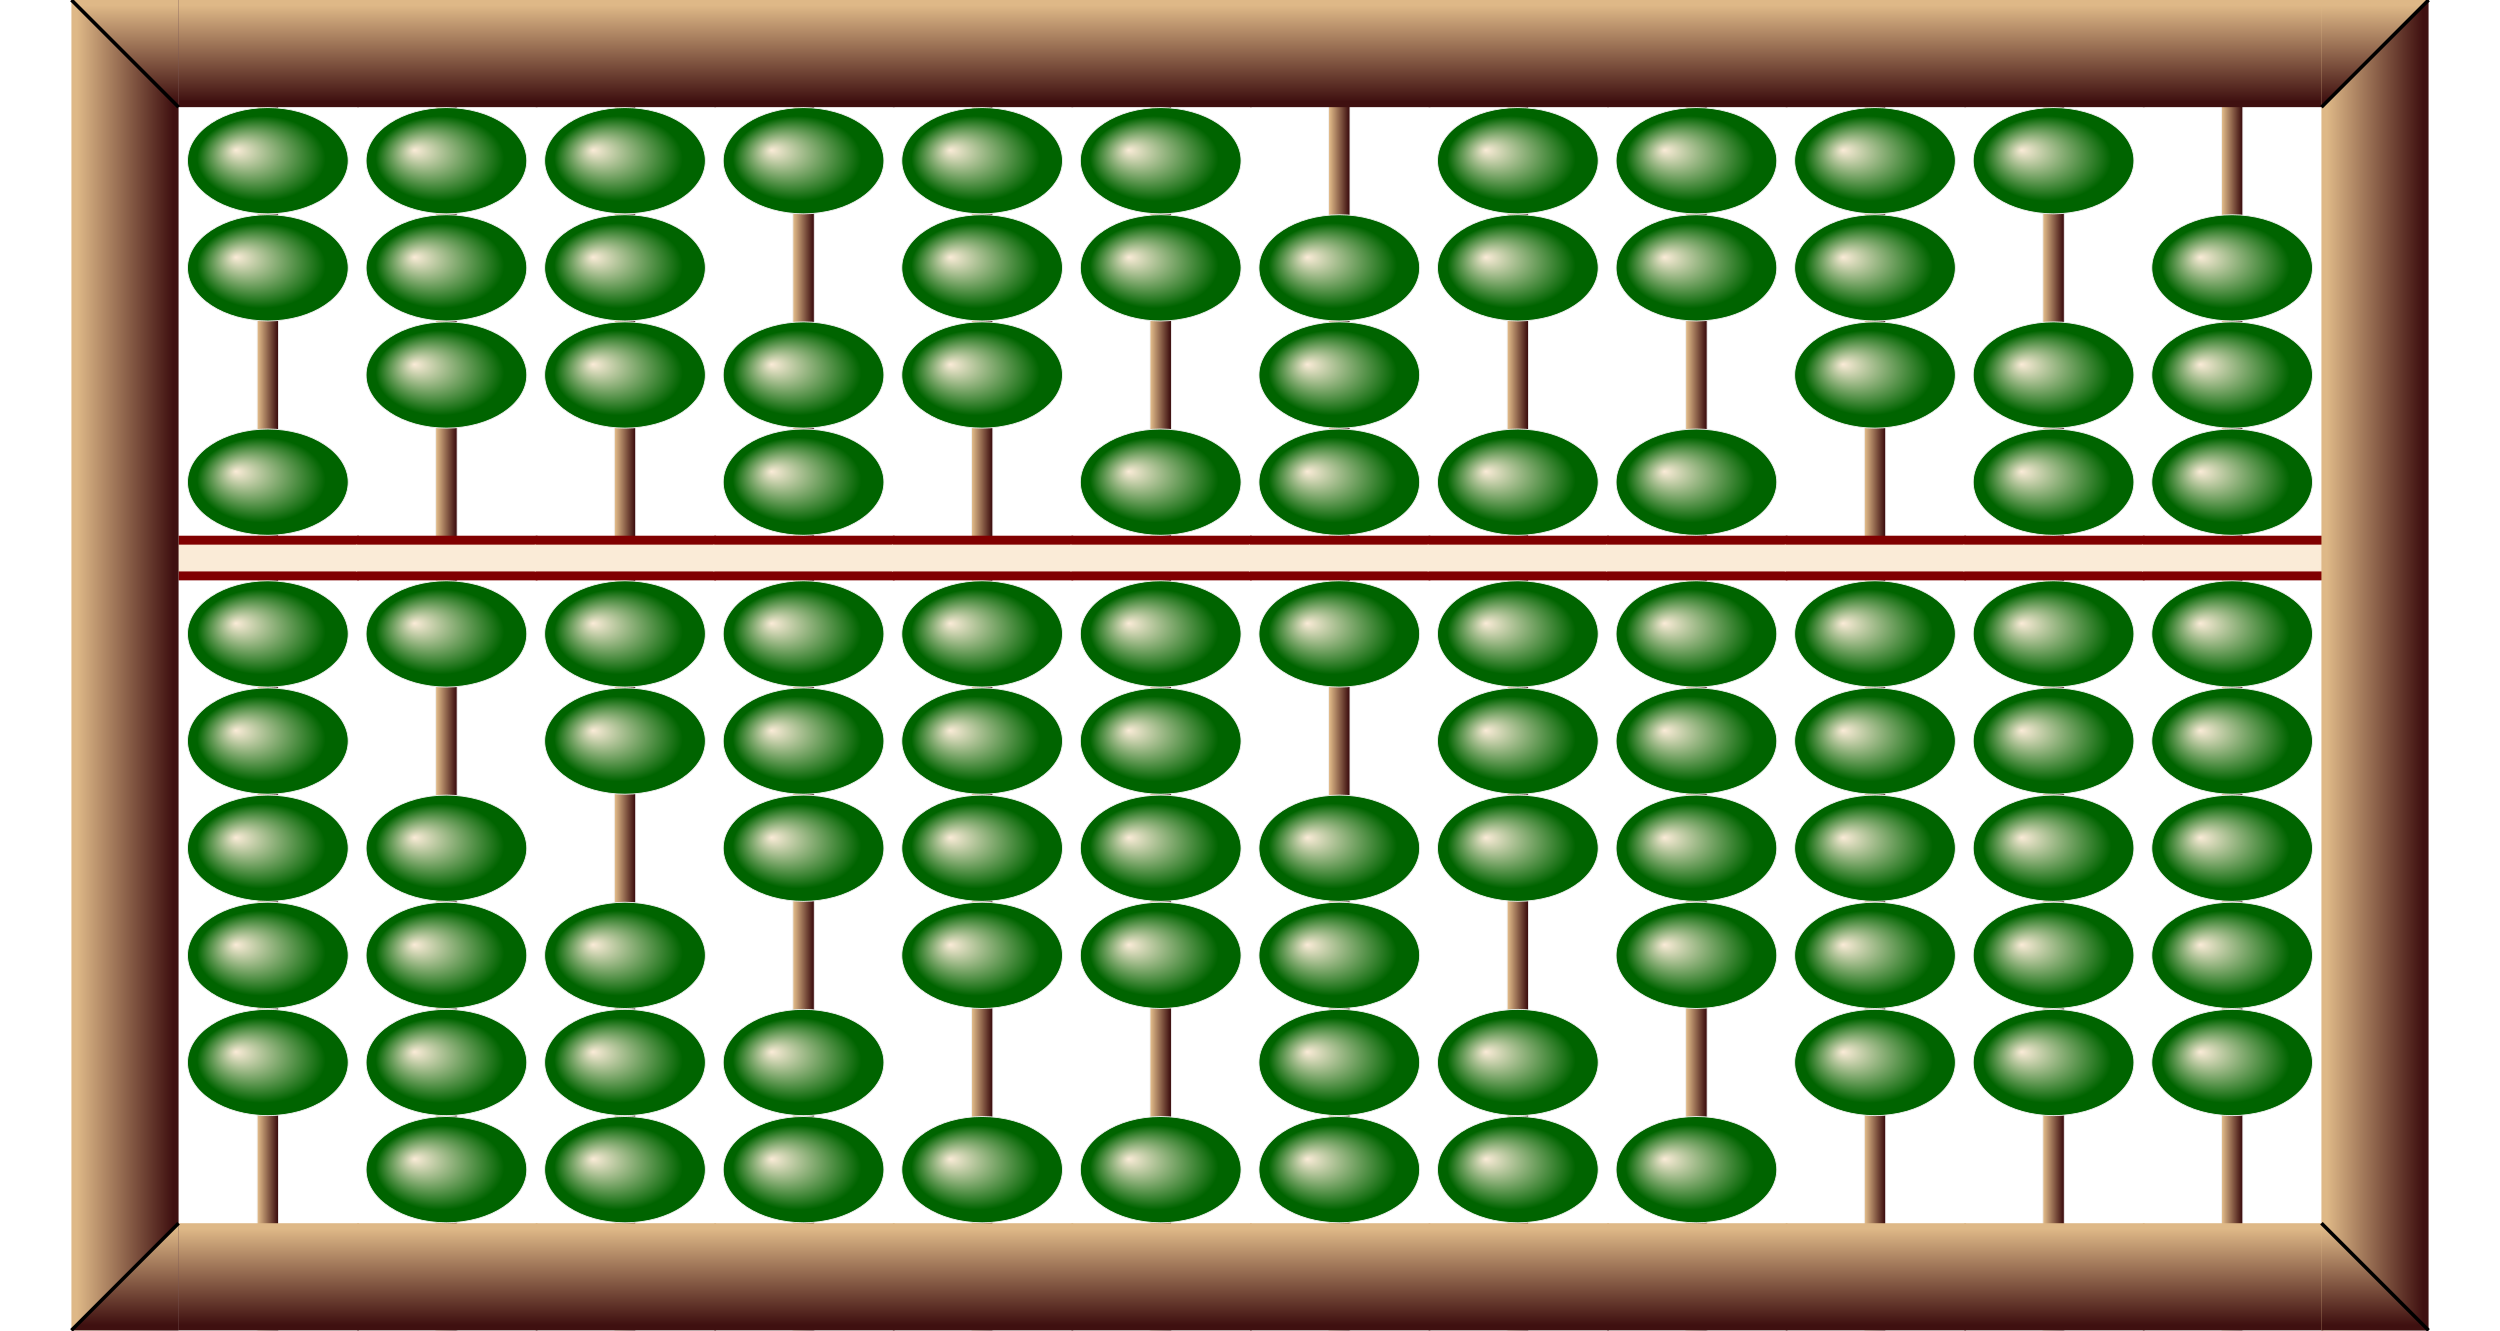
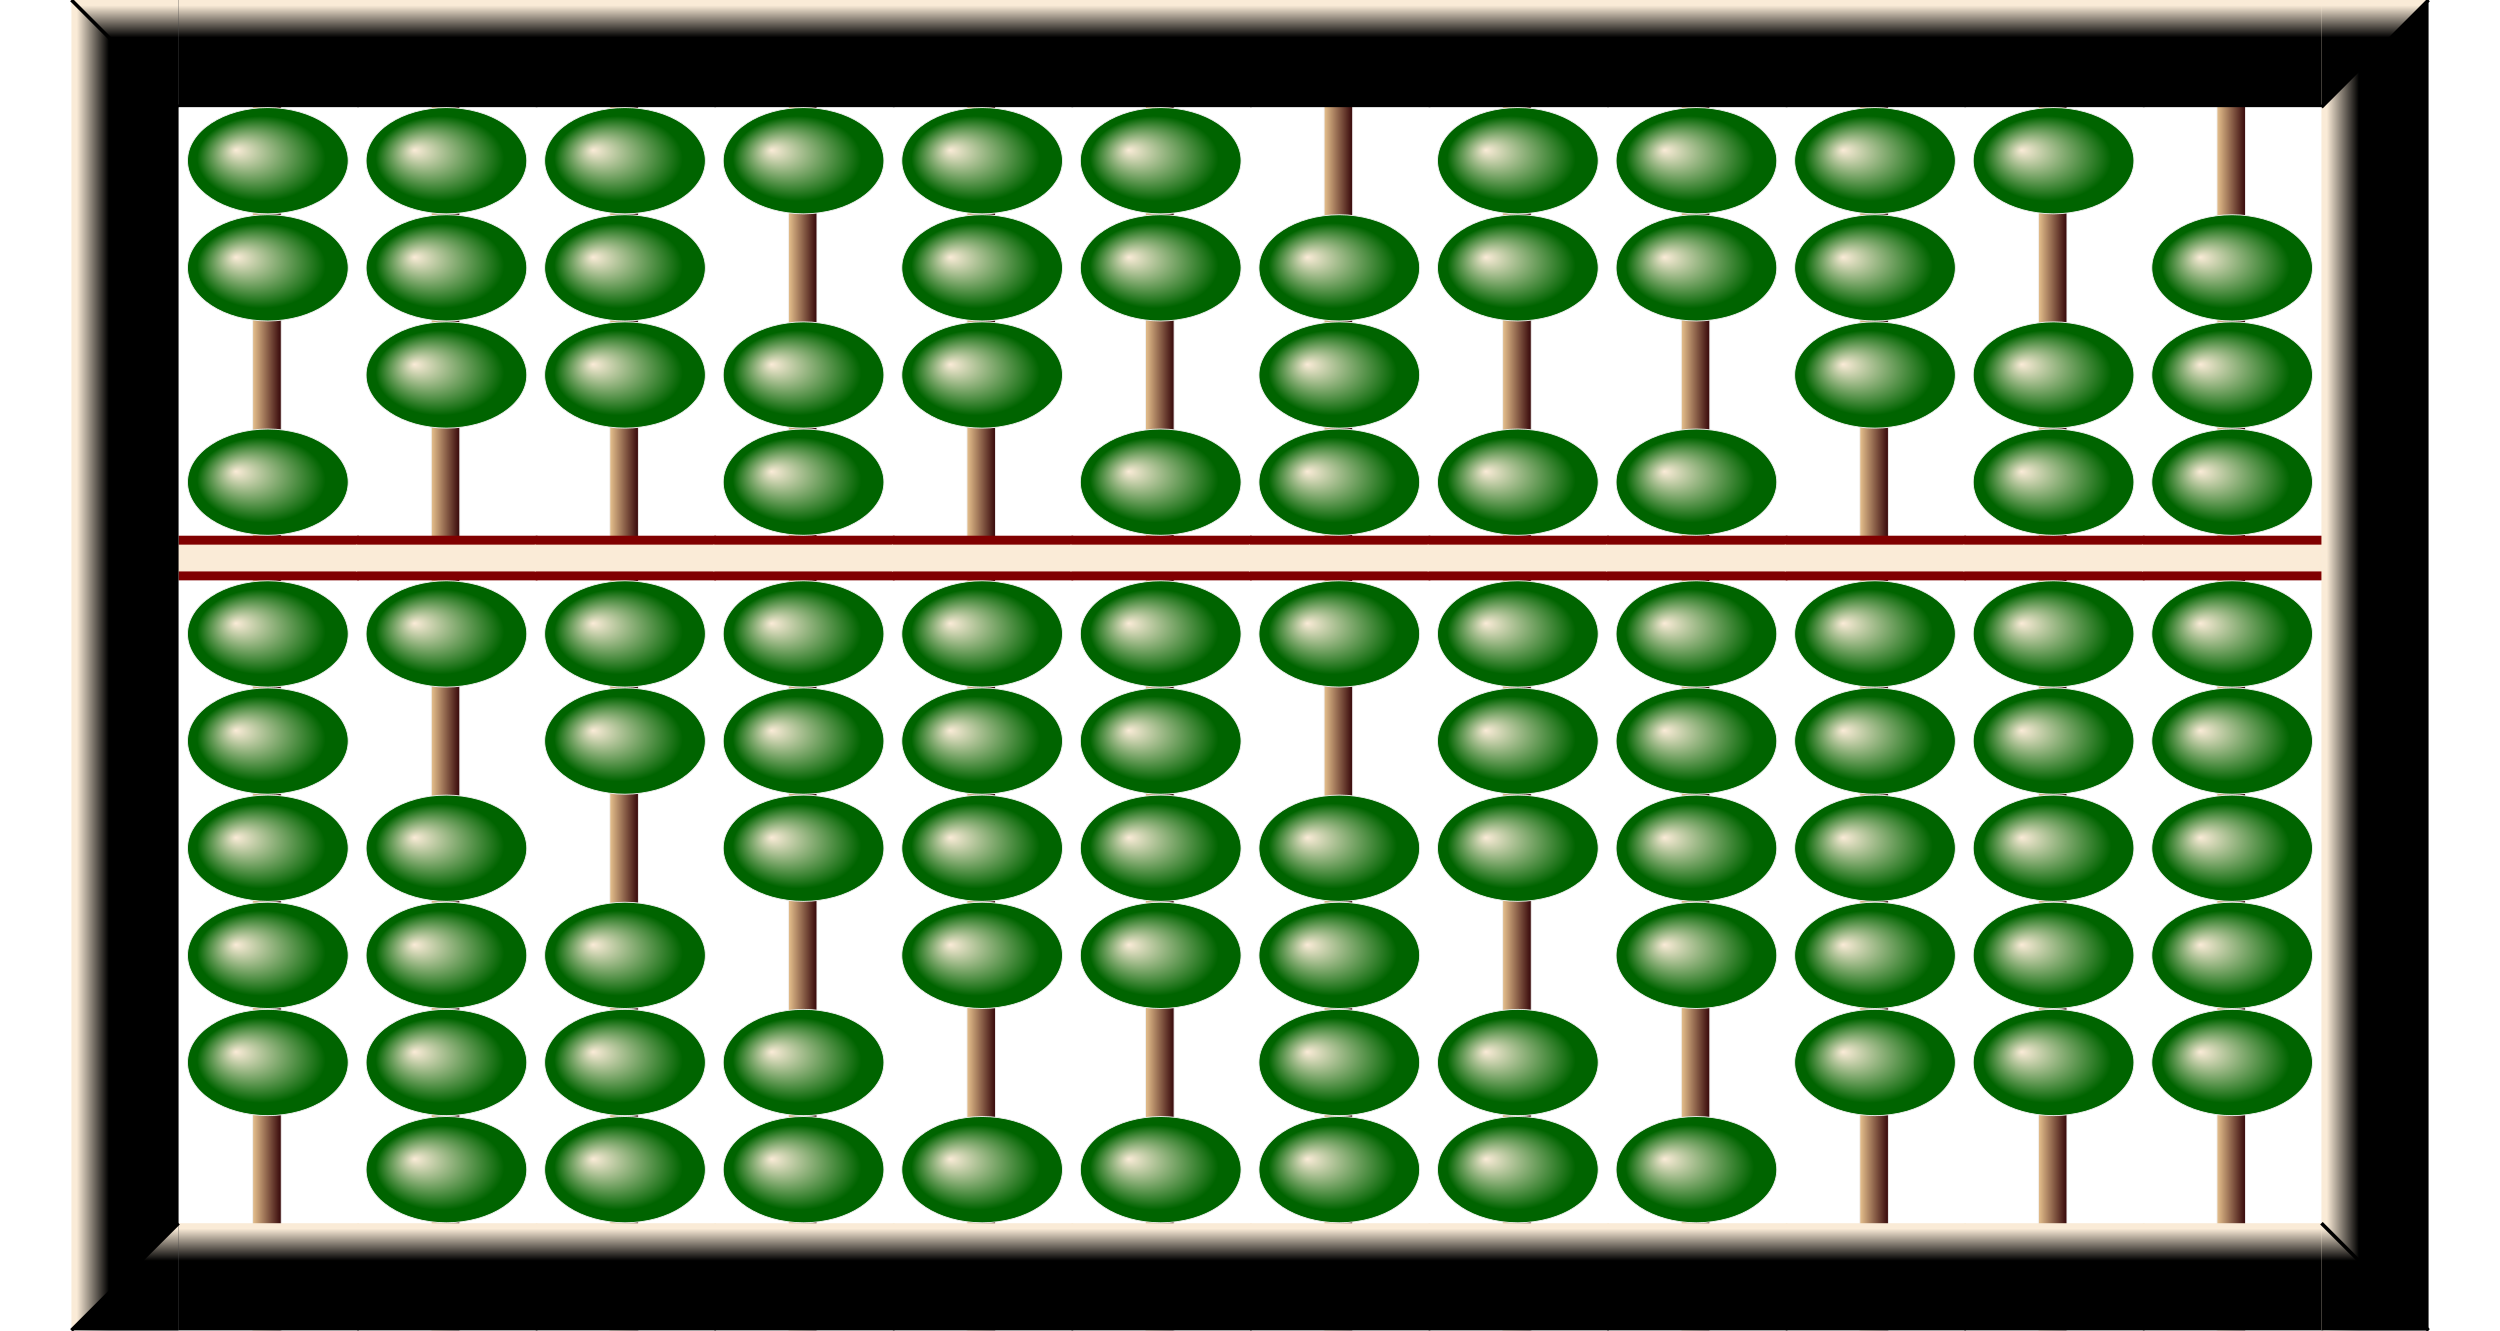
<svg xmlns="http://www.w3.org/2000/svg" x="0px" y="0px" width="700.0px" height="372.5px" viewBox="0 0 2800 1490">
+   <style>
+ .names {;
+ font: bold 80px mono;
+ fill: Gold;
+ }
+ </style>
  <defs>
    <radialGradient id="grad1" cx="50%" cy="50%" r="50%" fx="30%" fy="40%">
      <stop offset="0%" stop-color="antiquewhite" />
      <stop offset="80%" stop-color="Darkgreen" />
    </radialGradient>
    <linearGradient id="rodgrad">
      <stop offset="5%" stop-color="BurlyWood" />
      <stop offset="95%" stop-color="#3f1010" />
    </linearGradient>
-     <linearGradient id="rodgrad2" gradientTransform="rotate(90)">
-       <stop offset="5%" stop-color="BurlyWood" />
-       <stop offset="95%" stop-color="#3f1010" />
+     <linearGradient id="framegrad">
+       <stop offset="5%" stop-color="AntiqueWhite" />
+       <stop offset="35%" stop-color="Black" />
+     </linearGradient>
+     <linearGradient id="framegrad2" gradientTransform="rotate(90)">
+       <stop offset="5%" stop-color="AntiqueWhite" />
+       <stop offset="35%" stop-color="Black" />
    </linearGradient>
    <linearGradient id="jap1">
      <stop offset="5%" stop-color="BurlyWood" />
      <stop offset="95%" stop-color="#3f0010" />
    </linearGradient>
    <linearGradient id="jap2">
      <stop offset="5%" stop-color="#250000" />
      <stop offset="95%" stop-color="Peru" />
    </linearGradient>
    <g id="bead">
      <polygon fill="url(#jap1)" stroke="#F2F2F2" points="80,0 5,60 195,60 119,0" />
      <polygon fill="url(#jap2)" stroke="#F2F2F2" points="119,120 195,60 5,60 80,120" />
    </g>
    <g id="bead2">
      <ellipse cx="100" cy="60" rx="90" ry="59.5" fill="url(#grad1)" stroke="#F2F2F2" />
    </g>
    <g id="frame">
-       <rect y="0" fill="url(#rodgrad2)" width="202" height="120" />
+       <rect y="0" fill="url(#framegrad2)" width="202" height="120" />
    </g>
    <g id="bar">
      <rect x="0" y="0" width="202" height="50" fill="Maroon" />
      <rect x="-1" y="10" fill="AntiqueWhite" width="202" height="30" />
    </g>
    <g id="bardot">
      <use href="#bar" />
      <circle cx="100" cy="25" r="12" stroke="black" stroke-width="3" fill="green" />
    </g>
  </defs>
-   <rect x="288" y="0.5" fill="url(#rodgrad)" stroke="#F2F2F2" width="24" height="1490" />
+   <rect x="283" y="0.5" fill="url(#rodgrad)" stroke="#F2F2F2" width="32" height="1490" />
  <use href="#frame" x="200" y="0" />
  <use href="#frame" x="200" y="1370" />
  <use href="#bar" x="200" y="600" />
  <use href="#bead2" x="200" y="120" />
  <use href="#bead2" x="200" y="240" />
  <use href="#bead2" x="200" y="480" />
  <use href="#bead2" x="200" y="650" />
  <use href="#bead2" x="200" y="770" />
  <use href="#bead2" x="200" y="890" />
  <use href="#bead2" x="200" y="1010" />
  <use href="#bead2" x="200" y="1130" />
-   <rect x="488" y="0.5" fill="url(#rodgrad)" stroke="#F2F2F2" width="24" height="1490" />
+   <rect x="483" y="0.5" fill="url(#rodgrad)" stroke="#F2F2F2" width="32" height="1490" />
  <use href="#frame" x="400" y="0" />
  <use href="#frame" x="400" y="1370" />
  <use href="#bar" x="400" y="600" />
  <use href="#bead2" x="400" y="120" />
  <use href="#bead2" x="400" y="240" />
  <use href="#bead2" x="400" y="360" />
  <use href="#bead2" x="400" y="650" />
  <use href="#bead2" x="400" y="890" />
  <use href="#bead2" x="400" y="1010" />
  <use href="#bead2" x="400" y="1130" />
  <use href="#bead2" x="400" y="1250" />
-   <rect x="688" y="0.5" fill="url(#rodgrad)" stroke="#F2F2F2" width="24" height="1490" />
+   <rect x="683" y="0.5" fill="url(#rodgrad)" stroke="#F2F2F2" width="32" height="1490" />
  <use href="#frame" x="600" y="0" />
  <use href="#frame" x="600" y="1370" />
  <use href="#bar" x="600" y="600" />
  <use href="#bead2" x="600" y="120" />
  <use href="#bead2" x="600" y="240" />
  <use href="#bead2" x="600" y="360" />
  <use href="#bead2" x="600" y="650" />
  <use href="#bead2" x="600" y="770" />
  <use href="#bead2" x="600" y="1010" />
  <use href="#bead2" x="600" y="1130" />
  <use href="#bead2" x="600" y="1250" />
-   <rect x="888" y="0.5" fill="url(#rodgrad)" stroke="#F2F2F2" width="24" height="1490" />
+   <rect x="883" y="0.5" fill="url(#rodgrad)" stroke="#F2F2F2" width="32" height="1490" />
  <use href="#frame" x="800" y="0" />
  <use href="#frame" x="800" y="1370" />
  <use href="#bar" x="800" y="600" />
  <use href="#bead2" x="800" y="120" />
  <use href="#bead2" x="800" y="360" />
  <use href="#bead2" x="800" y="480" />
  <use href="#bead2" x="800" y="650" />
  <use href="#bead2" x="800" y="770" />
  <use href="#bead2" x="800" y="890" />
  <use href="#bead2" x="800" y="1130" />
  <use href="#bead2" x="800" y="1250" />
-   <rect x="1088" y="0.5" fill="url(#rodgrad)" stroke="#F2F2F2" width="24" height="1490" />
+   <rect x="1083" y="0.5" fill="url(#rodgrad)" stroke="#F2F2F2" width="32" height="1490" />
  <use href="#frame" x="1000" y="0" />
  <use href="#frame" x="1000" y="1370" />
  <use href="#bar" x="1000" y="600" />
  <use href="#bead2" x="1000" y="120" />
  <use href="#bead2" x="1000" y="240" />
  <use href="#bead2" x="1000" y="360" />
  <use href="#bead2" x="1000" y="650" />
  <use href="#bead2" x="1000" y="770" />
  <use href="#bead2" x="1000" y="890" />
  <use href="#bead2" x="1000" y="1010" />
  <use href="#bead2" x="1000" y="1250" />
-   <rect x="1288" y="0.5" fill="url(#rodgrad)" stroke="#F2F2F2" width="24" height="1490" />
+   <rect x="1283" y="0.5" fill="url(#rodgrad)" stroke="#F2F2F2" width="32" height="1490" />
  <use href="#frame" x="1200" y="0" />
  <use href="#frame" x="1200" y="1370" />
  <use href="#bar" x="1200" y="600" />
  <use href="#bead2" x="1200" y="120" />
  <use href="#bead2" x="1200" y="240" />
  <use href="#bead2" x="1200" y="480" />
  <use href="#bead2" x="1200" y="650" />
  <use href="#bead2" x="1200" y="770" />
  <use href="#bead2" x="1200" y="890" />
  <use href="#bead2" x="1200" y="1010" />
  <use href="#bead2" x="1200" y="1250" />
-   <rect x="1488" y="0.5" fill="url(#rodgrad)" stroke="#F2F2F2" width="24" height="1490" />
+   <rect x="1483" y="0.5" fill="url(#rodgrad)" stroke="#F2F2F2" width="32" height="1490" />
  <use href="#frame" x="1400" y="0" />
  <use href="#frame" x="1400" y="1370" />
  <use href="#bar" x="1400" y="600" />
  <use href="#bead2" x="1400" y="240" />
  <use href="#bead2" x="1400" y="360" />
  <use href="#bead2" x="1400" y="480" />
  <use href="#bead2" x="1400" y="650" />
  <use href="#bead2" x="1400" y="890" />
  <use href="#bead2" x="1400" y="1010" />
  <use href="#bead2" x="1400" y="1130" />
  <use href="#bead2" x="1400" y="1250" />
-   <rect x="1688" y="0.5" fill="url(#rodgrad)" stroke="#F2F2F2" width="24" height="1490" />
+   <rect x="1683" y="0.5" fill="url(#rodgrad)" stroke="#F2F2F2" width="32" height="1490" />
  <use href="#frame" x="1600" y="0" />
  <use href="#frame" x="1600" y="1370" />
  <use href="#bar" x="1600" y="600" />
  <use href="#bead2" x="1600" y="120" />
  <use href="#bead2" x="1600" y="240" />
  <use href="#bead2" x="1600" y="480" />
  <use href="#bead2" x="1600" y="650" />
  <use href="#bead2" x="1600" y="770" />
  <use href="#bead2" x="1600" y="890" />
  <use href="#bead2" x="1600" y="1130" />
  <use href="#bead2" x="1600" y="1250" />
-   <rect x="1888" y="0.5" fill="url(#rodgrad)" stroke="#F2F2F2" width="24" height="1490" />
+   <rect x="1883" y="0.5" fill="url(#rodgrad)" stroke="#F2F2F2" width="32" height="1490" />
  <use href="#frame" x="1800" y="0" />
  <use href="#frame" x="1800" y="1370" />
  <use href="#bar" x="1800" y="600" />
  <use href="#bead2" x="1800" y="120" />
  <use href="#bead2" x="1800" y="240" />
  <use href="#bead2" x="1800" y="480" />
  <use href="#bead2" x="1800" y="650" />
  <use href="#bead2" x="1800" y="770" />
  <use href="#bead2" x="1800" y="890" />
  <use href="#bead2" x="1800" y="1010" />
  <use href="#bead2" x="1800" y="1250" />
-   <rect x="2088" y="0.5" fill="url(#rodgrad)" stroke="#F2F2F2" width="24" height="1490" />
+   <rect x="2083" y="0.5" fill="url(#rodgrad)" stroke="#F2F2F2" width="32" height="1490" />
  <use href="#frame" x="2000" y="0" />
  <use href="#frame" x="2000" y="1370" />
  <use href="#bar" x="2000" y="600" />
  <use href="#bead2" x="2000" y="120" />
  <use href="#bead2" x="2000" y="240" />
  <use href="#bead2" x="2000" y="360" />
  <use href="#bead2" x="2000" y="650" />
  <use href="#bead2" x="2000" y="770" />
  <use href="#bead2" x="2000" y="890" />
  <use href="#bead2" x="2000" y="1010" />
  <use href="#bead2" x="2000" y="1130" />
-   <rect x="2288" y="0.5" fill="url(#rodgrad)" stroke="#F2F2F2" width="24" height="1490" />
+   <rect x="2283" y="0.5" fill="url(#rodgrad)" stroke="#F2F2F2" width="32" height="1490" />
  <use href="#frame" x="2200" y="0" />
  <use href="#frame" x="2200" y="1370" />
  <use href="#bar" x="2200" y="600" />
  <use href="#bead2" x="2200" y="120" />
  <use href="#bead2" x="2200" y="360" />
  <use href="#bead2" x="2200" y="480" />
  <use href="#bead2" x="2200" y="650" />
  <use href="#bead2" x="2200" y="770" />
  <use href="#bead2" x="2200" y="890" />
  <use href="#bead2" x="2200" y="1010" />
  <use href="#bead2" x="2200" y="1130" />
-   <rect x="2488" y="0.5" fill="url(#rodgrad)" stroke="#F2F2F2" width="24" height="1490" />
+   <rect x="2483" y="0.5" fill="url(#rodgrad)" stroke="#F2F2F2" width="32" height="1490" />
  <use href="#frame" x="2400" y="0" />
  <use href="#frame" x="2400" y="1370" />
  <use href="#bar" x="2400" y="600" />
  <use href="#bead2" x="2400" y="240" />
  <use href="#bead2" x="2400" y="360" />
  <use href="#bead2" x="2400" y="480" />
  <use href="#bead2" x="2400" y="650" />
  <use href="#bead2" x="2400" y="770" />
  <use href="#bead2" x="2400" y="890" />
  <use href="#bead2" x="2400" y="1010" />
  <use href="#bead2" x="2400" y="1130" />
-   <rect x="80" y="0" fill="url(#rodgrad)" width="120" height="1490" />
-   <polygon fill="url(#rodgrad2)" points="80,0 200,120 200,0" />
+   <rect x="80" y="0" fill="url(#framegrad)" width="120" height="1490" />
+   <polygon fill="url(#framegrad2)" points="80,0 200,120 200,0" />
  <line x1="80" y1="0" x2="200" y2="120" stroke="black" stroke-width="4" />
-   <polygon fill="url(#rodgrad2)" points="80,1490      200,1370 200,1490" />
+   <polygon fill="url(#framegrad2)" points="80,1490      200,1370 200,1490" />
  <line x1="80" y1="1490" x2="200" y2="1370" stroke="black" stroke-width="4" />
-   <rect x="2600" y="0" fill="url(#rodgrad)" width="120" height="1490" />
-   <polygon fill="url(#rodgrad2)" points="2600,120      2720,0 2600,0" />
+   <rect x="2600" y="0" fill="url(#framegrad)" width="120" height="1490" />
+   <polygon fill="url(#framegrad2)" points="2600,120      2720,0 2600,0" />
  <line x1="2600" y1="120" x2="2720" y2="0" stroke="black" stroke-width="4" />
-   <polygon fill="url(#rodgrad2)" points="2600,     1370 2720,1490 2600,1490" />
+   <polygon fill="url(#framegrad2)" points="2600,     1370 2720,1490 2600,1490" />
  <line x1="2600" y1="1370" x2="2720" y2="1490" stroke="black" stroke-width="4" />
</svg>
